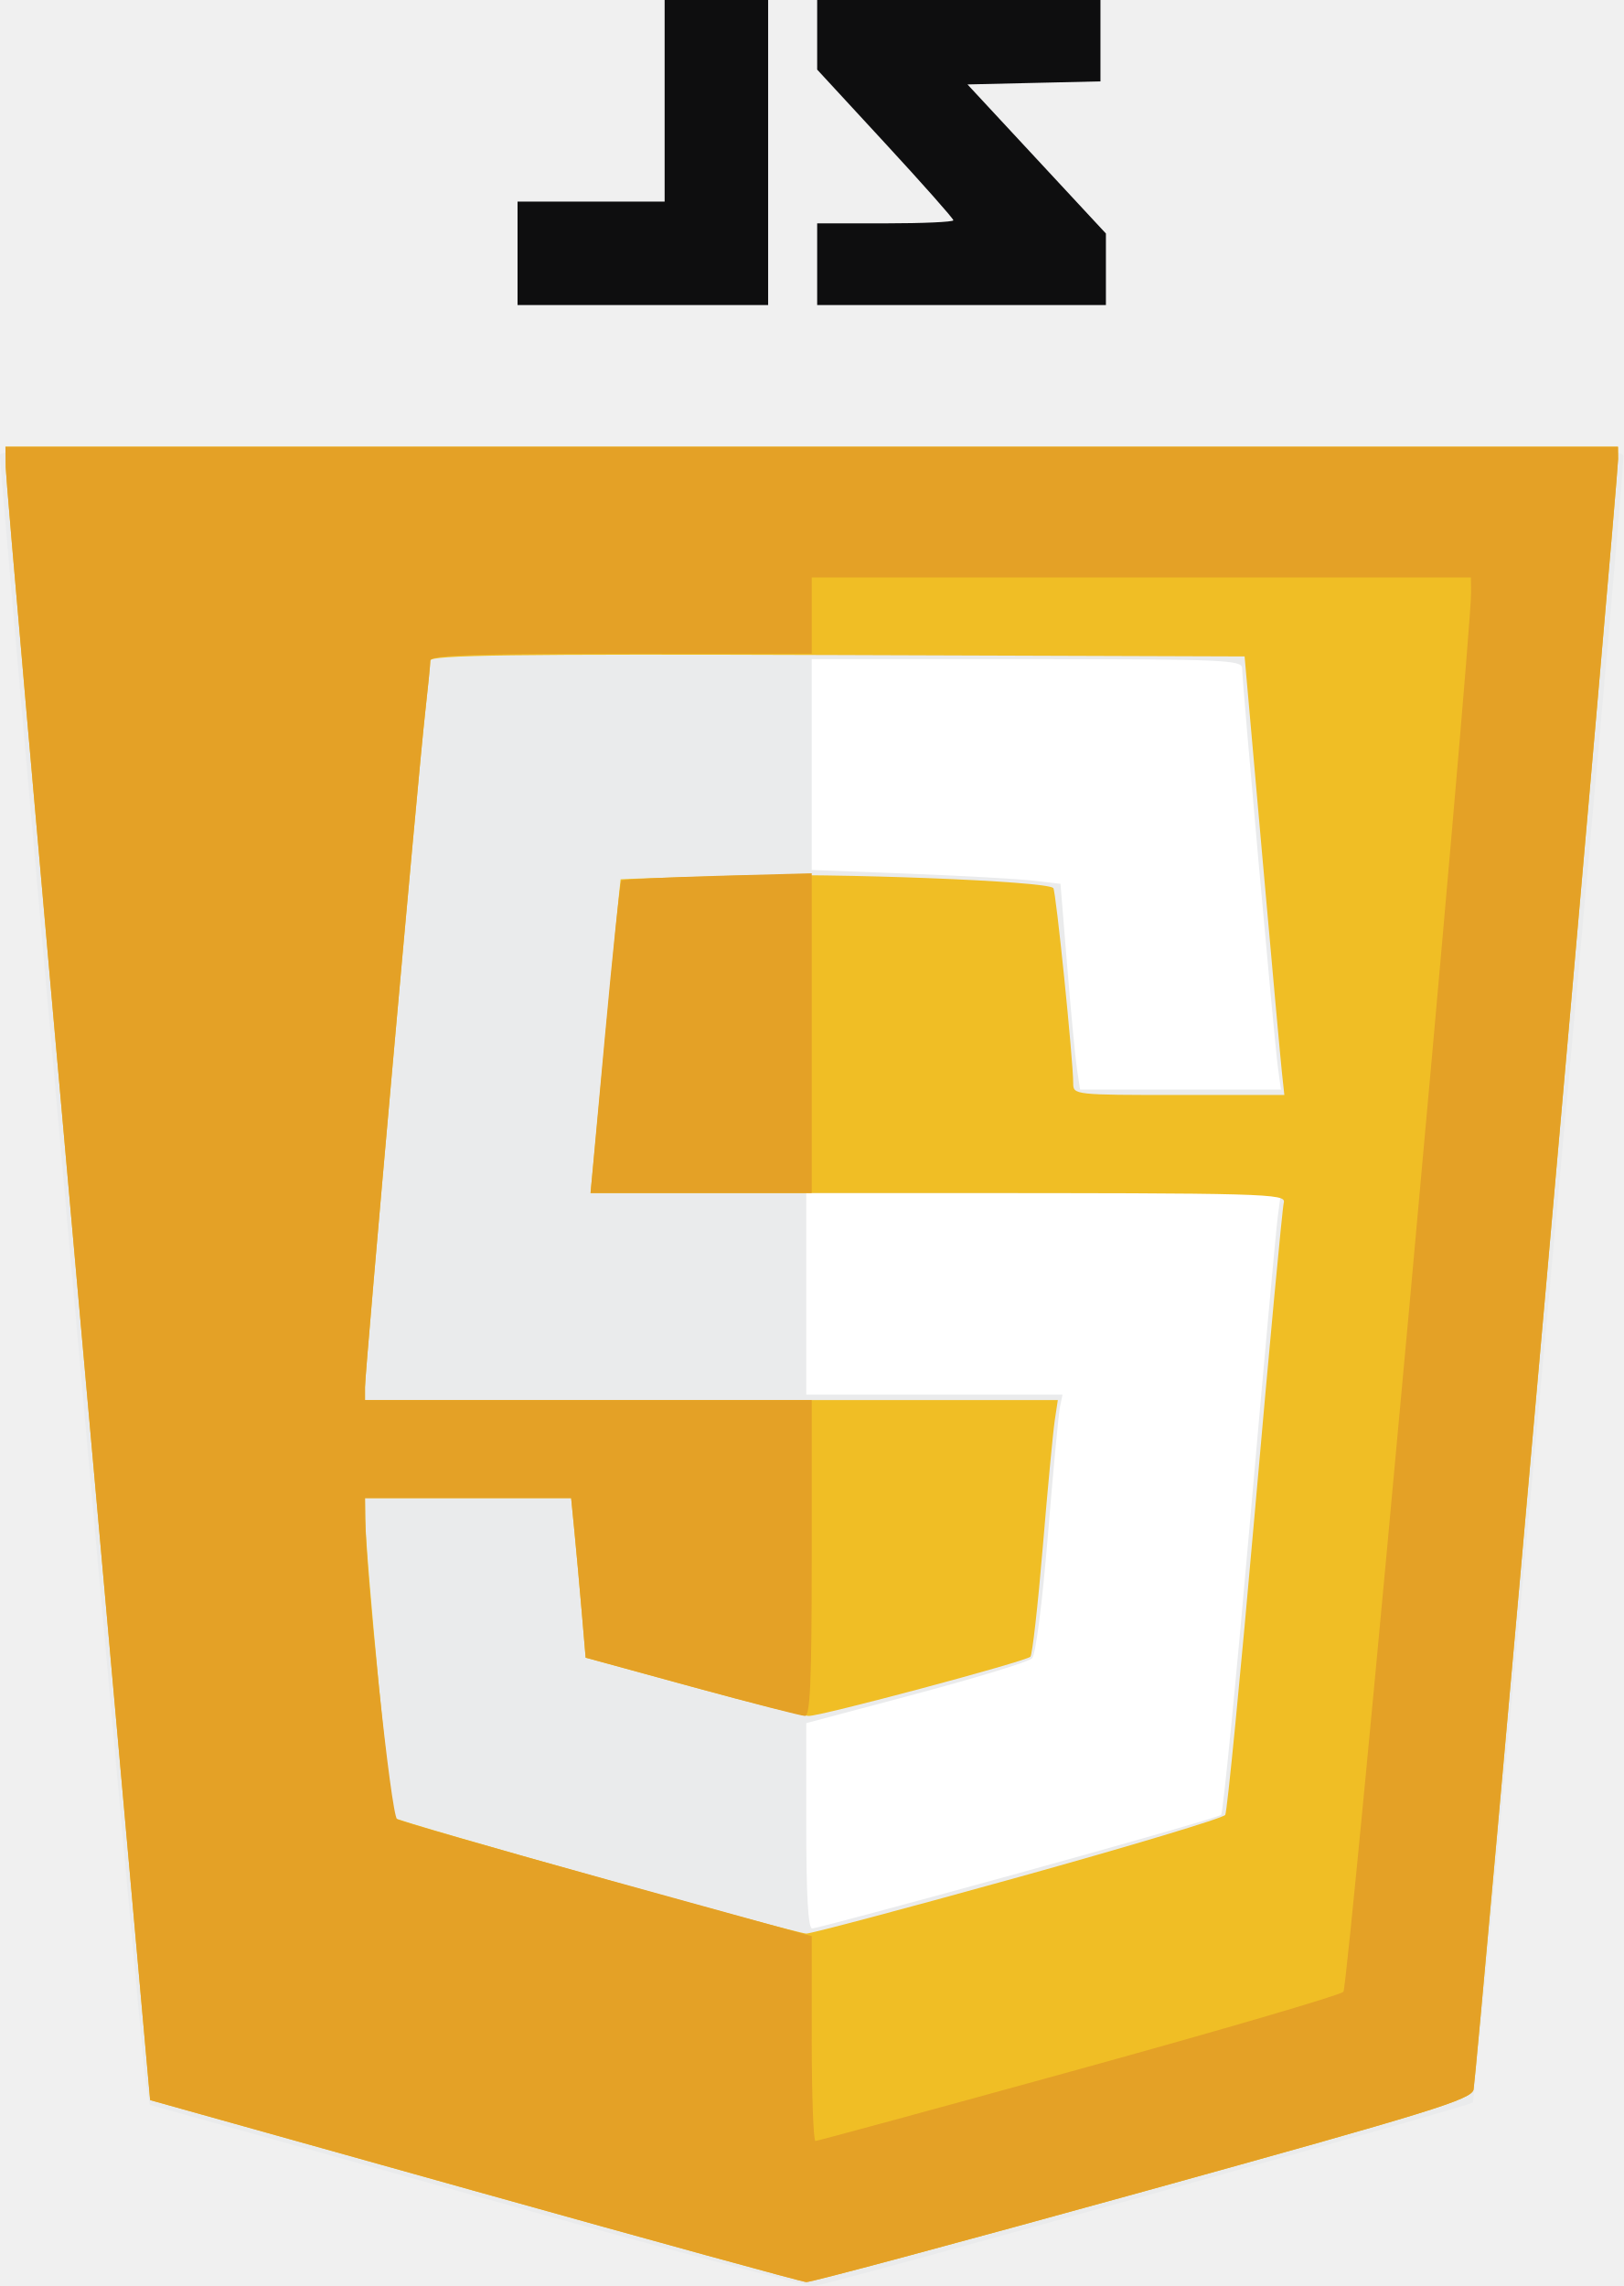
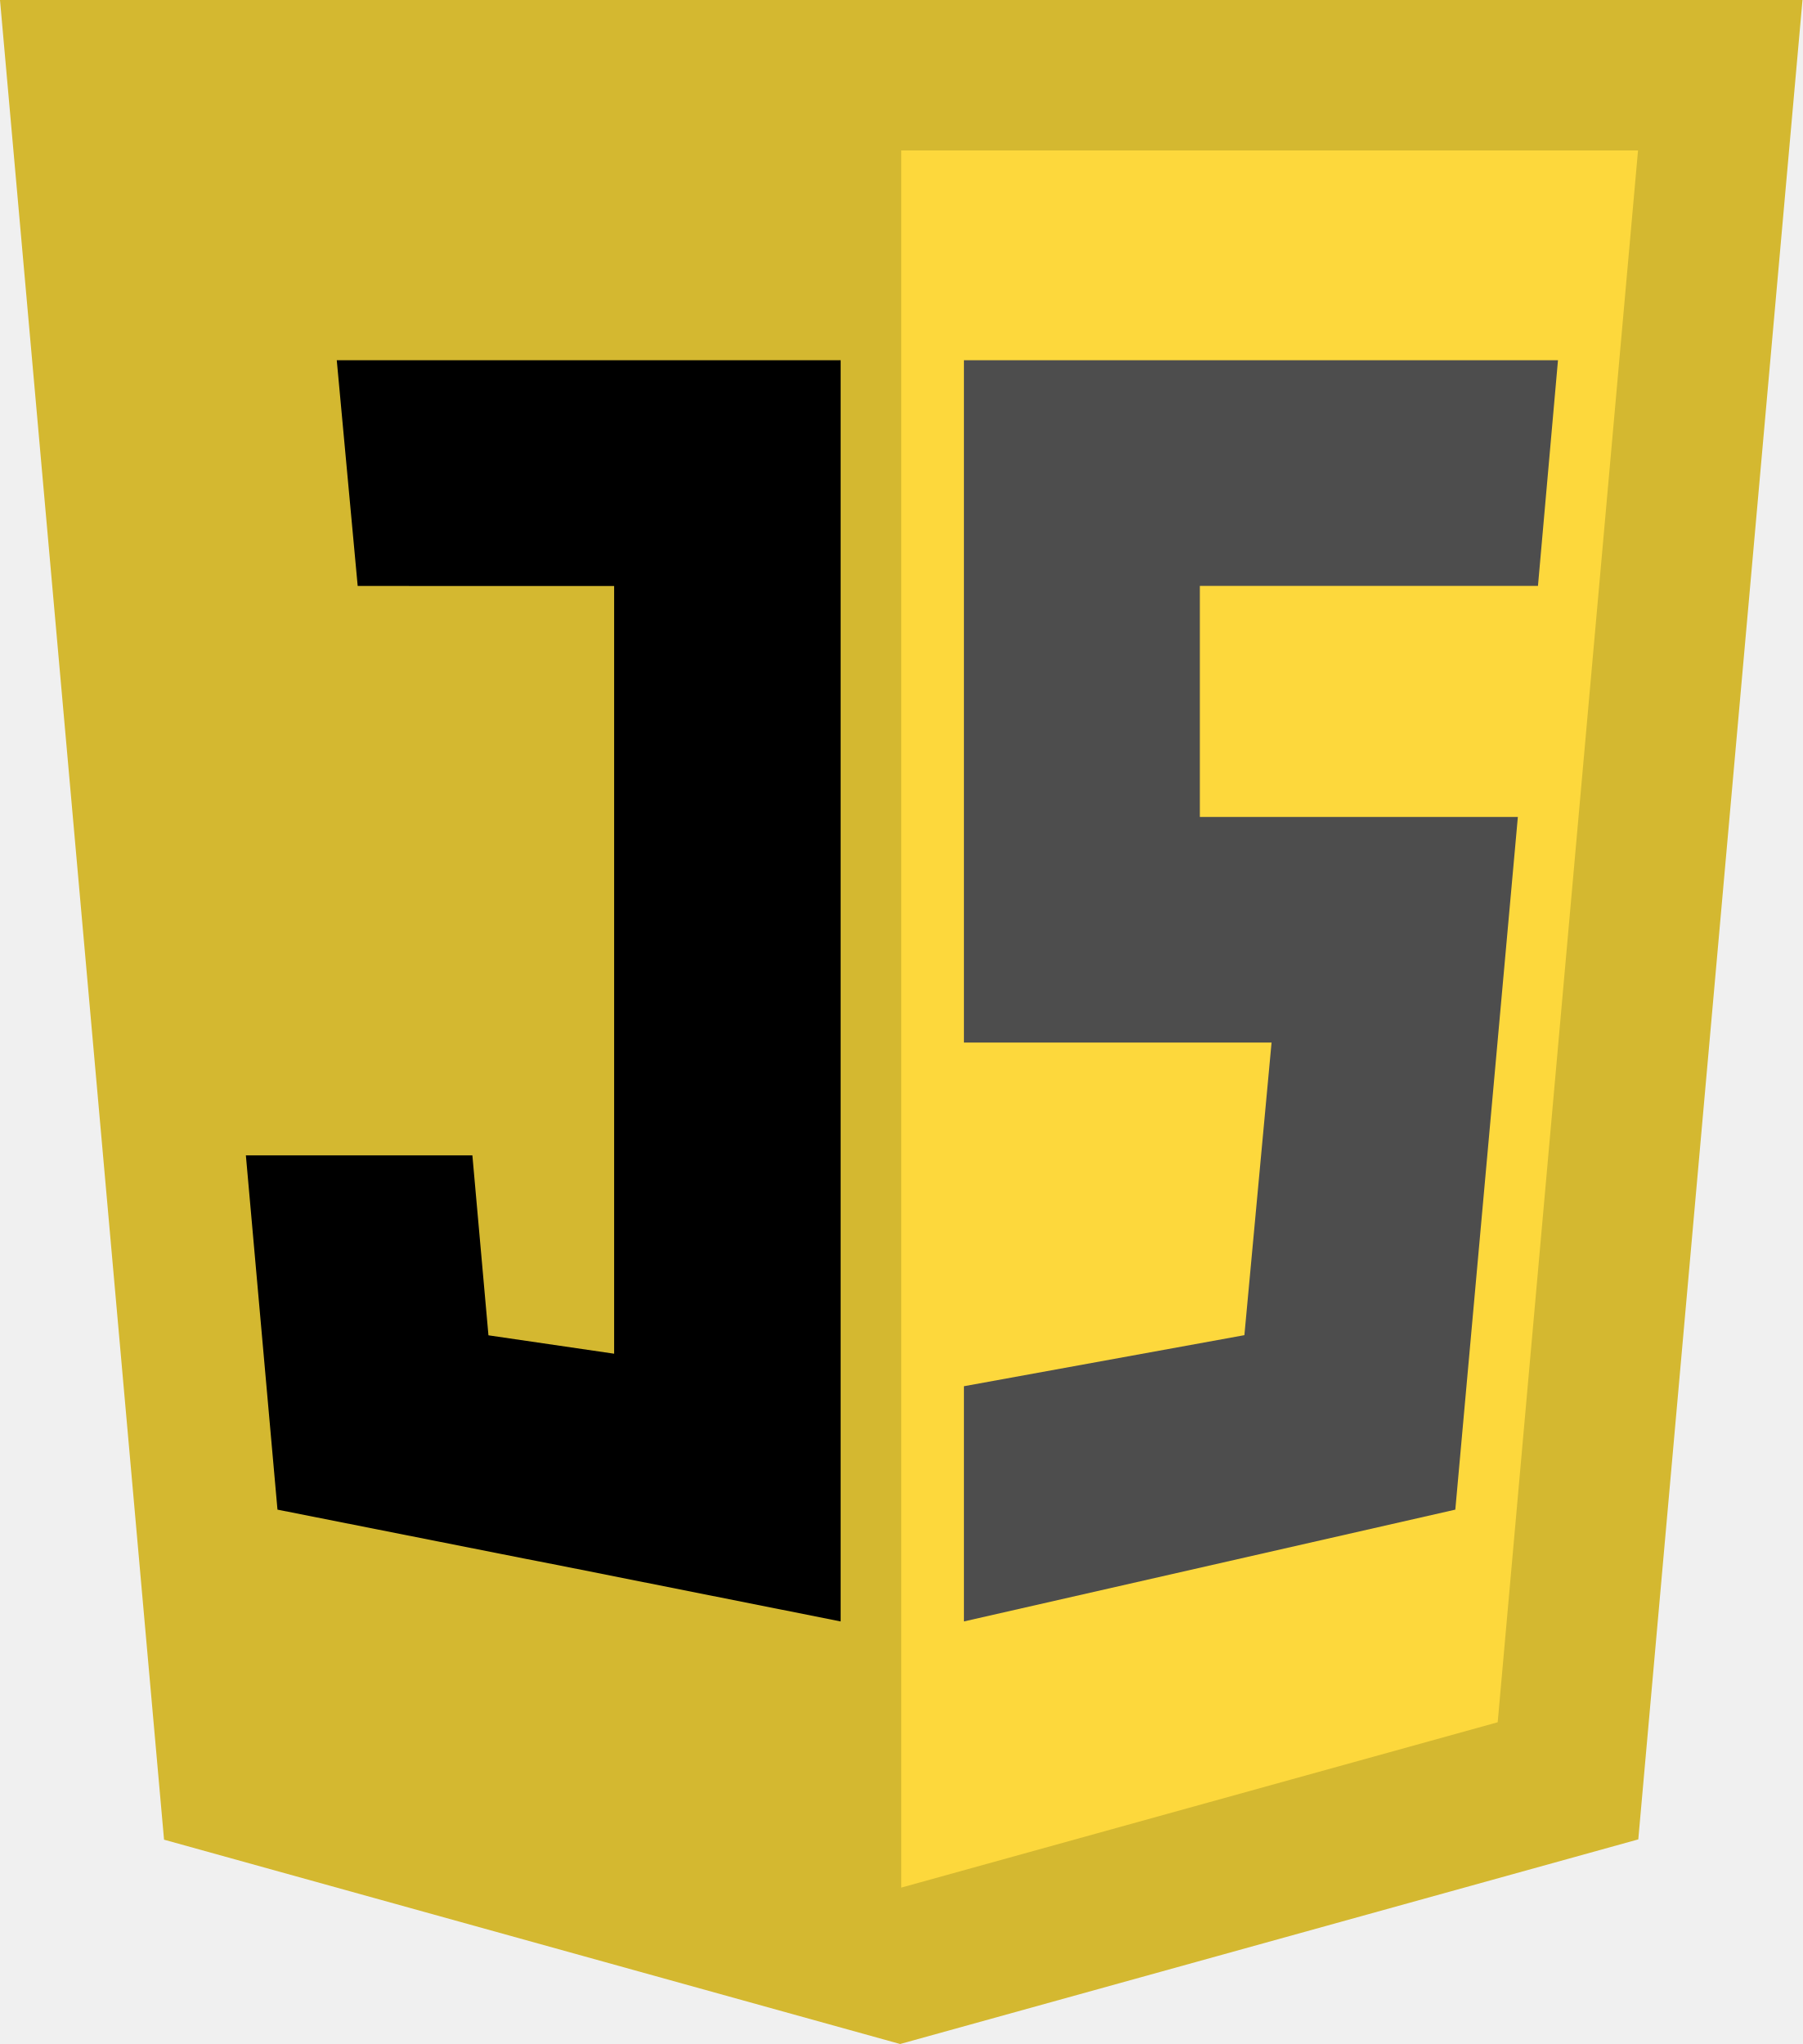
- <svg xmlns="http://www.w3.org/2000/svg" version="1.1" id="svg64" width="397.318" height="559.5" viewBox="0 0 397.318 559.5">
-   <defs id="defs68" />
-   <path style="fill:#ffffff;stroke-width:1.333" d="m 1.334,109.332 0.062,5 c 0.034,2.75 8.002,93.801 17.705,202.334 L 36.744,514 l 79.295,22.201 c 43.612,12.211 80.195,22.263 81.295,22.34 1.1,0.077 38.166,-9.874 82.369,-22.113 70.87,-19.623 80.438,-22.579 80.945,-25.008 0.707,-3.384 35.413,-394.899 35.377,-399.088 l -0.025,-3 H 198.666 Z" id="path118" />
-   <path id="path88" d="m 116.667,537.529 -80,-22.362 -1.045,-5.917 C 34.692,503.991 0,116.516 0,111.397 c 0,-1.853 20.256,-2.063 198.667,-2.063 188.323,0 198.666,0.121 198.651,2.333 -0.063,9.553 -35.972,402.159 -36.854,402.94 -1.115,0.987 -155.957,44.126 -161.131,44.89 -1.467,0.217 -38.667,-9.669 -82.667,-21.968 z M 249.111,458.516 c 26.889,-7.416 49.277,-13.866 49.751,-14.333 0.474,-0.467 3.621,-32.35 6.992,-70.85 3.371,-38.5 6.47,-72.55 6.886,-75.667 L 313.497,292 h -58.082 -58.082 v 24.667 24.667 h 31.359 31.359 l -0.624,3 c -0.343,1.65 -1.677,15.829 -2.964,31.51 -1.364,16.615 -2.98,29.15 -3.875,30.045 -0.844,0.844 -13.622,4.757 -28.395,8.694 l -26.86,7.159 v 25.129 c 0,17.152 0.459,25.129 1.444,25.129 0.794,0 23.444,-6.068 50.333,-13.484 z M 312.732,261 C 311.851,254.467 304,166.837 304,163.533 c 0,-2.007 -4.616,-2.2 -52.667,-2.2 h -52.667 v 25.794 25.794 l 23.667,0.912 c 13.017,0.502 26.715,1.265 30.442,1.697 l 6.775,0.785 1.645,20.176 c 0.905,11.097 1.982,22.426 2.395,25.176 l 0.751,5 h 24.578 24.578 z" style="fill:#eaebec;stroke-width:1.333" />
-   <path id="path80" d="M 116.039,536.201 36.744,514 19.101,316.667 C 9.398,208.133 1.43,117.083 1.396,114.333 l -0.063,-5 H 198.667 396 l 0.026,3 c 0.036,4.189 -34.671,395.704 -35.378,399.088 -0.507,2.429 -10.075,5.385 -80.945,25.008 -44.203,12.239 -81.27,22.19 -82.37,22.113 -1.1,-0.077 -37.683,-10.131 -81.295,-22.341 z m 133.133,-76.742 c 27.411,-7.621 50.227,-14.485 50.702,-15.255 0.475,-0.769 3.75,-34.28 7.277,-74.468 3.527,-40.188 6.701,-74.12 7.054,-75.403 C 314.811,292.129 310.147,292 229.691,292 H 144.535 l 3.626,-38.333 c 1.994,-21.083 3.674,-38.388 3.732,-38.455 0.059,-0.067 12.557,-0.465 27.773,-0.886 24.951,-0.69 76.405,1.301 78.126,3.022 0.643,0.643 4.874,42.15 4.874,47.816 0,2.794 0.377,2.835 25.836,2.835 h 25.836 l -0.609,-5.667 c -0.335,-3.117 -2.523,-27.267 -4.863,-53.667 l -4.255,-48 -99.639,-0.342 c -79.269,-0.272 -99.642,6.5e-4 -99.65,1.333 -0.007,0.921 -0.587,6.775 -1.291,13.008 -1.704,15.084 -14.698,160.823 -14.698,164.848 v 3.152 h 84.784 84.784 l -0.756,5 c -0.416,2.75 -1.734,16.7 -2.929,31 -1.195,14.3 -2.558,26.369 -3.028,26.821 -1.242,1.192 -51.119,14.517 -54.23,14.487 -1.444,-0.014 -14.326,-3.228 -28.626,-7.142 l -26,-7.117 -0.953,-11.191 c -0.524,-6.155 -1.322,-14.941 -1.773,-19.524 l -0.819,-8.333 h -25.227 -25.227 l 0.056,5 c 0.104,9.351 6.168,72.335 7.048,73.215 1.018,1.018 97.912,28.255 100.896,28.362 1.1,0.039 24.427,-6.164 51.838,-13.784 z" style="fill:#f0be25;stroke-width:1.333" />
-   <path id="path78" d="M 116.039,536.201 36.744,514 19.101,316.667 C 9.398,208.133 1.43,117.083 1.396,114.333 l -0.063,-5 H 198.667 396 l 0.026,3 c 0.036,4.189 -34.671,395.704 -35.378,399.088 -0.507,2.429 -10.075,5.385 -80.945,25.008 -44.203,12.239 -81.27,22.19 -82.37,22.113 -1.1,-0.077 -37.683,-10.131 -81.295,-22.341 z m 147.874,-29.701 c 34.881,-9.625 64.076,-18.175 64.876,-19 C 330.036,486.216 360.161,156.046 360.04,145 l -0.04,-3.667 H 279.333 198.667 V 150.667 160 H 152 c -36.439,0 -46.669,0.365 -46.678,1.667 -0.007,0.917 -0.587,6.767 -1.291,13 -1.704,15.084 -14.698,160.823 -14.698,164.848 v 3.152 H 144 198.667 v 38.667 c 0,30.058 -0.371,38.661 -1.667,38.642 -0.917,-0.014 -13.367,-3.228 -27.667,-7.142 l -26,-7.117 -0.953,-11.191 c -0.524,-6.155 -1.322,-14.941 -1.773,-19.524 l -0.819,-8.333 h -25.227 -25.227 l 0.056,5 c 0.16,14.301 6.346,72.679 7.797,73.576 0.882,0.545 24.076,7.21 51.542,14.81 l 49.938,13.819 v 25.064 c 0,13.785 0.411,25.064 0.913,25.064 0.502,0 29.452,-7.875 64.333,-17.5 z M 148.02,254.025 c 1.917,-20.886 3.746,-38.211 4.066,-38.5 0.319,-0.289 10.931,-0.812 23.581,-1.162 l 23,-0.636 V 252.863 292 H 171.601 144.535 Z" style="fill:#e4a126;stroke-width:1.333" />
-   <path id="path76" d="M 126.667,62 V 49.333 h 18 18 V 24.667 0 H 175.333 188 V 37.333 74.667 H 157.333 126.667 Z M 200,64.667 v -10 h 16.667 c 9.167,0 16.667,-0.339 16.667,-0.753 0,-0.414 -7.5,-8.881 -16.667,-18.816 L 200,17.034 V 8.517 0 h 34.667 34.667 v 9.959 9.959 l -16.274,0.374 -16.274,0.374 16.941,18.244 16.941,18.244 v 8.756 8.756 H 235.333 200 Z" style="fill:#0e0e0f;stroke-width:1.333" />
+ <svg xmlns="http://www.w3.org/2000/svg" version="1.1" width="297.45" height="337.341" viewBox="0 0 297.45 337.341" id="svg2">
+   <defs id="defs8" />
+   <g transform="translate(-0.071,-82.67)" id="Layer_1" style="fill:none;stroke:none">
+     <path d="M 27.142,386.29 0.071,82.67 l 297.45,0 -27.096,303.571 -121.811,33.77 L 27.142,386.29 z m 0,0" id="path13" style="fill:#d4b830;fill-opacity:1" />
+     <path d="m 148.798,394.199 98.427,-27.288 23.157,-259.415 -121.584,0 0,286.703 z m 0,0" id="path15" style="fill:#fdd83c;fill-opacity:1" />
+     <g transform="translate(55,142)" id="Group">
+       <path d="m 195.551,75.496 -52.479,0 0,-38.132 55.797,0 3.303,-37.239 -98.033,0 0,112.607 50.768,0 -4.484,48.294 -46.284,8.426 0,38.819 81.091,-18.451 z" id="path18" style="fill:#4d4d4d;fill-opacity:1" />
+       <path d="m 83.796,0.125 -83.151,0 3.453,37.254 42.319,3.4e-4 0,126.706 -20.741,-3.035 -2.652,-29.698 c 0,0 -24.919,0 -37.379,0 l 5.216,58.467 c 92.935,18.451 0.352,-0.013 92.935,18.451 z" id="path24" style="fill:#000000;fill-opacity:1" />
+     </g>
+   </g>
</svg>
